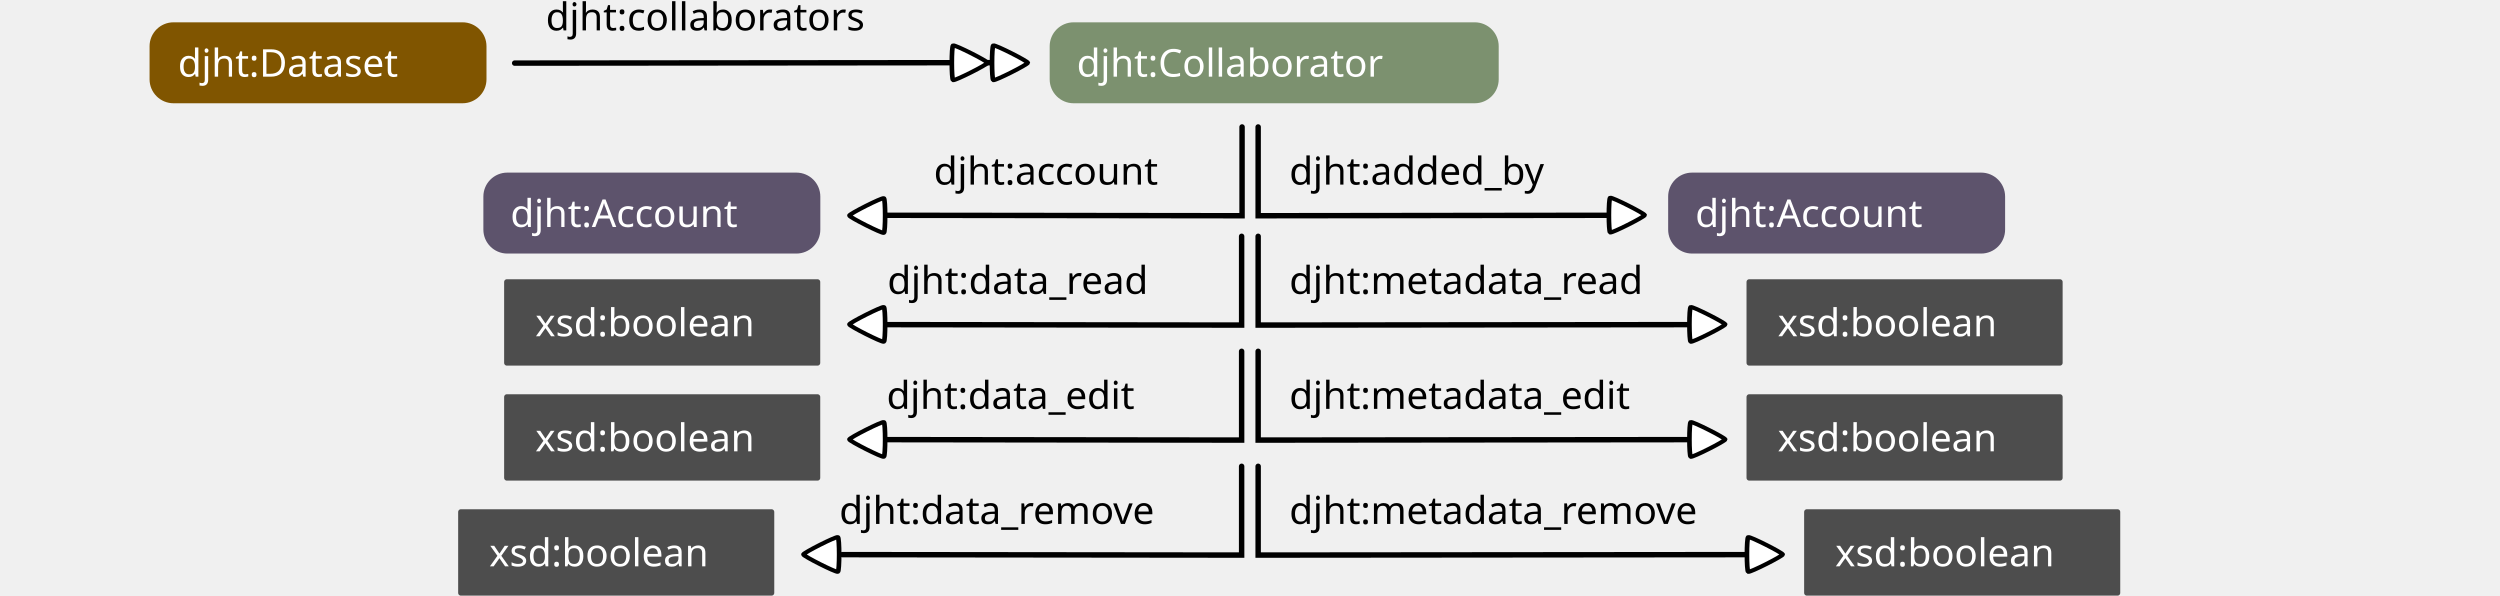
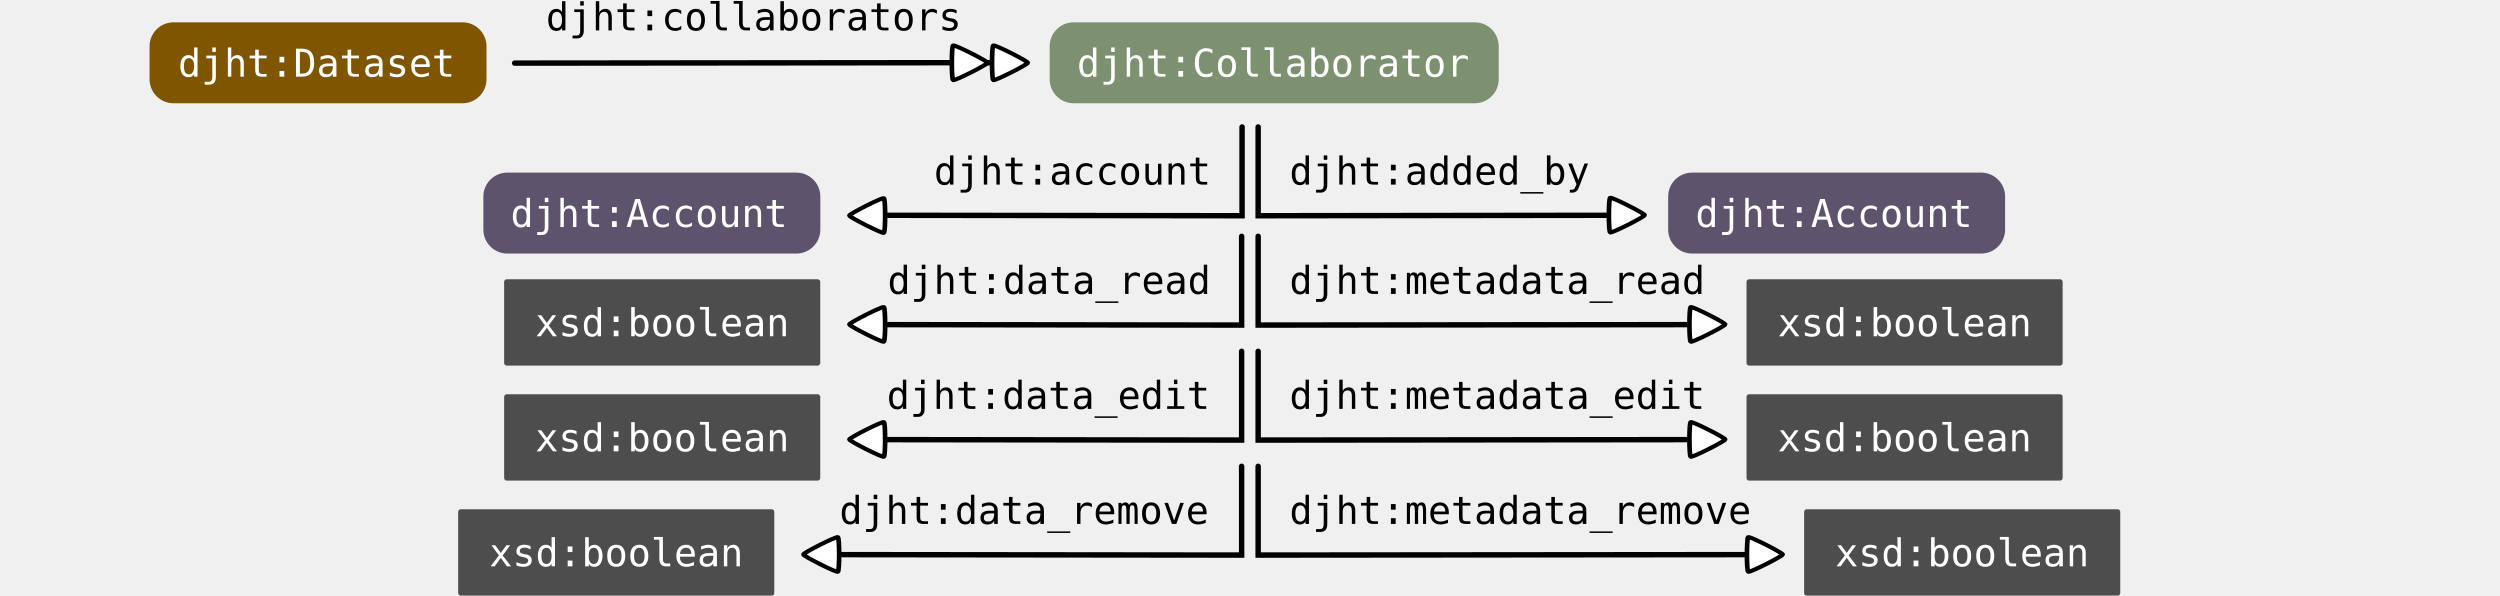
- <svg xmlns="http://www.w3.org/2000/svg" width="230mm" height="54.8mm" version="1.1" viewBox="0 0 230 54.8">
+ <svg xmlns="http://www.w3.org/2000/svg" width="230mm" height="54.8mm" version="1.1" viewBox="0 0 230 54.8" font-family="'Fira Code', monospace" font-size="3.528px">
  <g transform="translate(-368.41 -91.39)">
-     <text x="454.33" y="108.373" fill="#000000" font-family="sans-serif" font-size="3.528px" stroke-width=".131" style="line-height:1.25" xml:space="preserve">
-       <tspan x="454.33" y="108.373" font-family="'Fira Code'" font-size="3.528px" stroke-width=".131">djht:account</tspan>
+     <text x="454.33" y="108.373" fill="#000" stroke-width=".131" style="line-height:1.25" xml:space="preserve">
+       <tspan x="454.33" y="108.373" stroke-width=".131">djht:account</tspan>
    </text>
-     <text x="487.037" y="139.594" fill="#000000" font-family="sans-serif" font-size="3.528px" stroke-width=".131" style="line-height:1.25" xml:space="preserve">
-       <tspan x="487.037" y="139.594" font-family="'Fira Code'" font-size="3.528px" stroke-width=".131">djht:metadata_remove</tspan>
+     <text x="487.037" y="139.594" fill="#000" stroke-width=".131" style="line-height:1.25" xml:space="preserve">
+       <tspan x="487.037" y="139.594" stroke-width=".131">djht:metadata_remove</tspan>
    </text>
    <path d="m484.16 134.29v8.168l44.84-0.042" fill="none" stroke="#000" stroke-linecap="round" stroke-width=".5" />
    <path transform="matrix(-.549 .12832 .1471 .47889 668.15 84.599)" d="m267.07 52.47c-0.228 0.228-6.135-1.355-6.218-1.666-0.083-0.311 4.241-4.636 4.552-4.552 0.311 0.083 1.894 5.991 1.666 6.218z" fill="#fff" stroke="#000" stroke-linecap="round" stroke-linejoin="round" stroke-width=".754" />
-     <text x="450.057" y="118.427" fill="#000000" font-family="sans-serif" font-size="3.528px" stroke-width=".131" style="line-height:1.25" xml:space="preserve">
-       <tspan x="450.057" y="118.427" font-family="'Fira Code'" font-size="3.528px" stroke-width=".131">djht:data_read</tspan>
+     <text x="450.057" y="118.427" fill="#000" stroke-width=".131" style="line-height:1.25" xml:space="preserve">
+       <tspan x="450.057" y="118.427" stroke-width=".131">djht:data_read</tspan>
    </text>
    <g stroke="#000" stroke-linecap="round">
      <path d="m482.64 113.13v8.168l-32.695-0.042" fill="none" stroke-width=".5" />
      <path d="m482.68 103.07v8.168l-32.906-0.042" fill="none" stroke-width=".5" />
      <path transform="matrix(.549 .12832 -.1471 .47889 310.82 53.418)" d="m267.07 52.47c-0.228 0.228-6.135-1.355-6.218-1.666-0.083-0.311 4.241-4.636 4.552-4.552 0.311 0.083 1.894 5.991 1.666 6.218z" fill="#fff" stroke-linejoin="round" stroke-width=".754" />
      <path transform="matrix(.549 .12832 -.1471 .47889 310.82 63.433)" d="m267.07 52.47c-0.228 0.228-6.135-1.355-6.218-1.666-0.083-0.311 4.241-4.636 4.552-4.552 0.311 0.083 1.894 5.991 1.666 6.218z" fill="#fff" stroke-linejoin="round" stroke-width=".754" />
    </g>
    <rect x="529.34" y="117.33" width="28.582" height="7.447" rx="0" ry="0" fill="#4d4d4d" stroke="#4d4d4d" stroke-linecap="round" stroke-linejoin="round" stroke-width=".5" />
-     <text x="487.037" y="118.427" fill="#000000" font-family="sans-serif" font-size="3.528px" stroke-width=".131" style="line-height:1.25" xml:space="preserve">
-       <tspan x="487.037" y="118.427" font-family="'Fira Code'" font-size="3.528px" stroke-width=".131">djht:metadata_read</tspan>
+     <text x="487.037" y="118.427" fill="#000" stroke-width=".131" style="line-height:1.25" xml:space="preserve">
+       <tspan x="487.037" y="118.427" stroke-width=".131">djht:metadata_read</tspan>
    </text>
    <path d="m484.16 113.13v8.168l39.903-0.042" fill="none" stroke="#000" stroke-linecap="round" stroke-width=".5" />
    <path transform="matrix(-.549 .12832 .1471 .47889 662.86 63.433)" d="m267.07 52.47c-0.228 0.228-6.135-1.355-6.218-1.666-0.083-0.311 4.241-4.636 4.552-4.552 0.311 0.083 1.894 5.991 1.666 6.218z" fill="#fff" stroke="#000" stroke-linecap="round" stroke-linejoin="round" stroke-width=".754" />
    <g>
-       <text x="531.956" y="122.328" fill="#ffffff" font-family="sans-serif" font-size="3.528px" stroke-width=".131" style="line-height:1.25" xml:space="preserve">
-         <tspan x="531.956" y="122.328" fill="#ffffff" font-family="'Fira Code'" font-size="3.528px" stroke-width=".131">xsd:boolean</tspan>
+       <text x="531.956" y="122.328" fill="#fff" stroke-width=".131" style="line-height:1.25" xml:space="preserve">
+         <tspan x="531.956" y="122.328" fill="#fff" stroke-width=".131">xsd:boolean</tspan>
      </text>
      <rect x="534.64" y="138.49" width="28.582" height="7.447" rx="0" ry="0" fill="#4d4d4d" stroke="#4d4d4d" stroke-linecap="round" stroke-linejoin="round" stroke-width=".5" />
-       <text x="537.248" y="143.495" fill="#ffffff" font-family="sans-serif" font-size="3.528px" stroke-width=".131" style="line-height:1.25" xml:space="preserve">
-         <tspan x="537.248" y="143.495" fill="#ffffff" font-family="'Fira Code'" font-size="3.528px" stroke-width=".131">xsd:boolean</tspan>
+       <text x="537.248" y="143.495" fill="#fff" stroke-width=".131" style="line-height:1.25" xml:space="preserve">
+         <tspan x="537.248" y="143.495" fill="#fff" stroke-width=".131">xsd:boolean</tspan>
      </text>
-       <text x="449.988" y="129.011" fill="#000000" font-family="sans-serif" font-size="3.528px" stroke-width=".131" style="line-height:1.25" xml:space="preserve">
-         <tspan x="449.988" y="129.011" font-family="'Fira Code'" font-size="3.528px" stroke-width=".131">djht:data_edit</tspan>
+       <text x="449.988" y="129.011" fill="#000" stroke-width=".131" style="line-height:1.25" xml:space="preserve">
+         <tspan x="449.988" y="129.011" stroke-width=".131">djht:data_edit</tspan>
      </text>
    </g>
    <path d="m482.64 123.71v8.168l-32.647-0.042" fill="none" stroke="#000" stroke-linecap="round" stroke-width=".5" />
    <path transform="matrix(.549 .12832 -.1471 .47889 310.82 74.016)" d="m267.07 52.47c-0.228 0.228-6.135-1.355-6.218-1.666-0.083-0.311 4.241-4.636 4.552-4.552 0.311 0.083 1.894 5.991 1.666 6.218z" fill="#fff" stroke="#000" stroke-linecap="round" stroke-linejoin="round" stroke-width=".754" />
    <g>
      <rect x="412.88" y="107.27" width="31" height="7.447" ry="2.204" fill="#5d536c" />
-       <text x="415.375" y="112.274" fill="#ffffff" font-family="sans-serif" font-size="3.528px" stroke-width=".131" style="line-height:1.25" xml:space="preserve">
-         <tspan x="415.375" y="112.274" fill="#ffffff" font-family="'Fira Code'" font-size="3.528px" stroke-width=".131">djht:Account</tspan>
+       <text x="415.375" y="112.274" fill="#fff" stroke-width=".131" style="line-height:1.25" xml:space="preserve">
+         <tspan x="415.375" y="112.274" fill="#fff" stroke-width=".131">djht:Account</tspan>
      </text>
-       <text x="445.632" y="139.594" fill="#000000" font-family="sans-serif" font-size="3.528px" stroke-width=".131" style="line-height:1.25" xml:space="preserve">
-         <tspan x="445.632" y="139.594" font-family="'Fira Code'" font-size="3.528px" stroke-width=".131">djht:data_remove</tspan>
+       <text x="445.632" y="139.594" fill="#000" stroke-width=".131" style="line-height:1.25" xml:space="preserve">
+         <tspan x="445.632" y="139.594" stroke-width=".131">djht:data_remove</tspan>
      </text>
    </g>
    <path d="m482.64 134.29v8.168l-36.743-0.042" fill="none" stroke="#000" stroke-linecap="round" stroke-width=".5" />
    <path transform="matrix(.549 .12832 -.1471 .47889 306.59 84.599)" d="m267.07 52.47c-0.228 0.228-6.135-1.355-6.218-1.666-0.083-0.311 4.241-4.636 4.552-4.552 0.311 0.083 1.894 5.991 1.666 6.218z" fill="#fff" stroke="#000" stroke-linecap="round" stroke-linejoin="round" stroke-width=".754" />
    <rect x="382.17" y="93.443" width="30.997" height="7.447" ry="2.204" fill="#805500" />
-     <text x="384.784" y="98.444" fill="#ffffff" font-family="sans-serif" font-size="3.528px" stroke-width=".131" style="line-height:1.25" xml:space="preserve">
-       <tspan x="384.784" y="98.444" fill="#ffffff" font-family="'Fira Code'" font-size="3.528px" stroke-width=".131">djht:Dataset</tspan>
+     <text x="384.784" y="98.444" fill="#fff" stroke-width=".131" style="line-height:1.25" xml:space="preserve">
+       <tspan x="384.784" y="98.444" fill="#fff" stroke-width=".131">djht:Dataset</tspan>
    </text>
    <path transform="matrix(-.549 .12832 .1471 .47889 605.02 39.335)" d="m267.07 52.47c-0.228 0.228-6.135-1.355-6.218-1.666-0.083-0.311 4.241-4.636 4.552-4.552 0.311 0.083 1.894 5.991 1.666 6.218z" fill="#fff" stroke="#000" stroke-linecap="round" stroke-linejoin="round" stroke-width=".754" />
-     <text x="418.632" y="94.187" fill="#000000" font-family="sans-serif" font-size="3.528px" stroke-width=".131" style="line-height:1.25" xml:space="preserve">
-       <tspan x="418.632" y="94.187" font-family="'Fira Code'" font-size="3.528px" stroke-width=".131">djht:collaborators</tspan>
+     <text x="418.632" y="94.187" fill="#000" stroke-width=".131" style="line-height:1.25" xml:space="preserve">
+       <tspan x="418.632" y="94.187" stroke-width=".131">djht:collaborators</tspan>
    </text>
    <g stroke="#000" stroke-linecap="round">
      <path d="m415.76 97.196 43.918-0.042" fill="none" stroke-width=".5" />
      <path transform="matrix(-.549 .12832 .1471 .47889 598.7 39.364)" d="m267.07 52.47c-0.228 0.228-6.135-1.355-6.218-1.666-0.083-0.311 4.241-4.636 4.552-4.552 0.311 0.083 1.894 5.991 1.666 6.218z" fill="#fff" stroke-linejoin="round" stroke-width=".754" />
      <path transform="matrix(-.549 .12832 .1471 .47889 595 39.364)" d="m267.07 52.47c-0.228 0.228-6.135-1.355-6.218-1.666-0.083-0.311 4.241-4.636 4.552-4.552 0.311 0.083 1.894 5.991 1.666 6.218z" fill="#fff" stroke-linejoin="round" stroke-width=".754" />
    </g>
    <g>
      <rect x="464.98" y="93.443" width="41.311" height="7.447" ry="2.204" fill="#7c916f" />
-       <text x="467.48" y="98.444" fill="#ffffff" font-family="sans-serif" font-size="3.528px" stroke-width=".131" style="line-height:1.25" xml:space="preserve">
-         <tspan x="467.48" y="98.444" fill="#ffffff" font-family="'Fira Code'" font-size="3.528px" stroke-width=".131">djht:Collaborator</tspan>
+       <text x="467.48" y="98.444" fill="#fff" stroke-width=".131" style="line-height:1.25" xml:space="preserve">
+         <tspan x="467.48" y="98.444" fill="#fff" stroke-width=".131">djht:Collaborator</tspan>
      </text>
      <rect x="529.34" y="127.91" width="28.582" height="7.447" rx="0" ry="0" fill="#4d4d4d" stroke="#4d4d4d" stroke-linecap="round" stroke-linejoin="round" stroke-width=".5" />
-       <text x="487.037" y="129.011" fill="#000000" font-family="sans-serif" font-size="3.528px" stroke-width=".131" style="line-height:1.25" xml:space="preserve">
-         <tspan x="487.037" y="129.011" font-family="'Fira Code'" font-size="3.528px" stroke-width=".131">djht:metadata_edit</tspan>
+       <text x="487.037" y="129.011" fill="#000" stroke-width=".131" style="line-height:1.25" xml:space="preserve">
+         <tspan x="487.037" y="129.011" stroke-width=".131">djht:metadata_edit</tspan>
      </text>
    </g>
    <path d="m484.16 123.71v8.168l39.903-0.042" fill="none" stroke="#000" stroke-linecap="round" stroke-width=".5" />
    <path transform="matrix(-.549 .12832 .1471 .47889 662.86 74.016)" d="m267.07 52.47c-0.228 0.228-6.135-1.355-6.218-1.666-0.083-0.311 4.241-4.636 4.552-4.552 0.311 0.083 1.894 5.991 1.666 6.218z" fill="#fff" stroke="#000" stroke-linecap="round" stroke-linejoin="round" stroke-width=".754" />
    <g>
-       <text x="531.956" y="132.912" fill="#ffffff" font-family="sans-serif" font-size="3.528px" stroke-width=".131" style="line-height:1.25" xml:space="preserve">
-         <tspan x="531.956" y="132.912" fill="#ffffff" font-family="'Fira Code'" font-size="3.528px" stroke-width=".131">xsd:boolean</tspan>
+       <text x="531.956" y="132.912" fill="#fff" stroke-width=".131" style="line-height:1.25" xml:space="preserve">
+         <tspan x="531.956" y="132.912" fill="#fff" stroke-width=".131">xsd:boolean</tspan>
      </text>
      <rect x="415.04" y="127.91" width="28.582" height="7.447" rx="0" ry="0" fill="#4d4d4d" stroke="#4d4d4d" stroke-linecap="round" stroke-linejoin="round" stroke-width=".5" />
-       <text x="417.657" y="132.912" fill="#ffffff" font-family="sans-serif" font-size="3.528px" stroke-width=".131" style="line-height:1.25" xml:space="preserve">
-         <tspan x="417.657" y="132.912" fill="#ffffff" font-family="'Fira Code'" font-size="3.528px" stroke-width=".131">xsd:boolean</tspan>
+       <text x="417.657" y="132.912" fill="#fff" stroke-width=".131" style="line-height:1.25" xml:space="preserve">
+         <tspan x="417.657" y="132.912" fill="#fff" stroke-width=".131">xsd:boolean</tspan>
      </text>
      <rect x="415.04" y="117.33" width="28.582" height="7.447" rx="0" ry="0" fill="#4d4d4d" stroke="#4d4d4d" stroke-linecap="round" stroke-linejoin="round" stroke-width=".5" />
-       <text x="417.657" y="122.328" fill="#ffffff" font-family="sans-serif" font-size="3.528px" stroke-width=".131" style="line-height:1.25" xml:space="preserve">
-         <tspan x="417.657" y="122.328" fill="#ffffff" font-family="'Fira Code'" font-size="3.528px" stroke-width=".131">xsd:boolean</tspan>
+       <text x="417.657" y="122.328" fill="#fff" stroke-width=".131" style="line-height:1.25" xml:space="preserve">
+         <tspan x="417.657" y="122.328" fill="#fff" stroke-width=".131">xsd:boolean</tspan>
      </text>
      <rect x="410.81" y="138.49" width="28.582" height="7.447" rx="0" ry="0" fill="#4d4d4d" stroke="#4d4d4d" stroke-linecap="round" stroke-linejoin="round" stroke-width=".5" />
-       <text x="413.423" y="143.495" fill="#ffffff" font-family="sans-serif" font-size="3.528px" stroke-width=".131" style="line-height:1.25" xml:space="preserve">
-         <tspan x="413.423" y="143.495" fill="#ffffff" font-family="'Fira Code'" font-size="3.528px" stroke-width=".131">xsd:boolean</tspan>
+       <text x="413.423" y="143.495" fill="#fff" stroke-width=".131" style="line-height:1.25" xml:space="preserve">
+         <tspan x="413.423" y="143.495" fill="#fff" stroke-width=".131">xsd:boolean</tspan>
      </text>
-       <text x="487.037" y="108.373" fill="#000000" font-family="sans-serif" font-size="3.528px" stroke-width=".131" style="line-height:1.25" xml:space="preserve">
-         <tspan x="487.037" y="108.373" font-family="'Fira Code'" font-size="3.528px" stroke-width=".131">djht:added_by</tspan>
+       <text x="487.037" y="108.373" fill="#000" stroke-width=".131" style="line-height:1.25" xml:space="preserve">
+         <tspan x="487.037" y="108.373" stroke-width=".131">djht:added_by</tspan>
      </text>
    </g>
    <path d="m484.16 103.07v8.168l32.423-0.042" fill="none" stroke="#000" stroke-linecap="round" stroke-width=".5" />
    <path transform="matrix(-.549 .12832 .1471 .47889 655.45 53.378)" d="m267.07 52.47c-0.228 0.228-6.135-1.355-6.218-1.666-0.083-0.311 4.241-4.636 4.552-4.552 0.311 0.083 1.894 5.991 1.666 6.218z" fill="#fff" stroke="#000" stroke-linecap="round" stroke-linejoin="round" stroke-width=".754" />
    <rect x="521.88" y="107.27" width="31" height="7.447" ry="2.204" fill="#5d536c" />
-     <text x="524.384" y="112.274" fill="#ffffff" font-family="sans-serif" font-size="3.528px" stroke-width=".131" style="line-height:1.25" xml:space="preserve">
-       <tspan x="524.384" y="112.274" fill="#ffffff" font-family="'Fira Code'" font-size="3.528px" stroke-width=".131">djht:Account</tspan>
+     <text x="524.384" y="112.274" fill="#fff" stroke-width=".131" style="line-height:1.25" xml:space="preserve">
+       <tspan x="524.384" y="112.274" fill="#fff" stroke-width=".131">djht:Account</tspan>
    </text>
  </g>
</svg>
